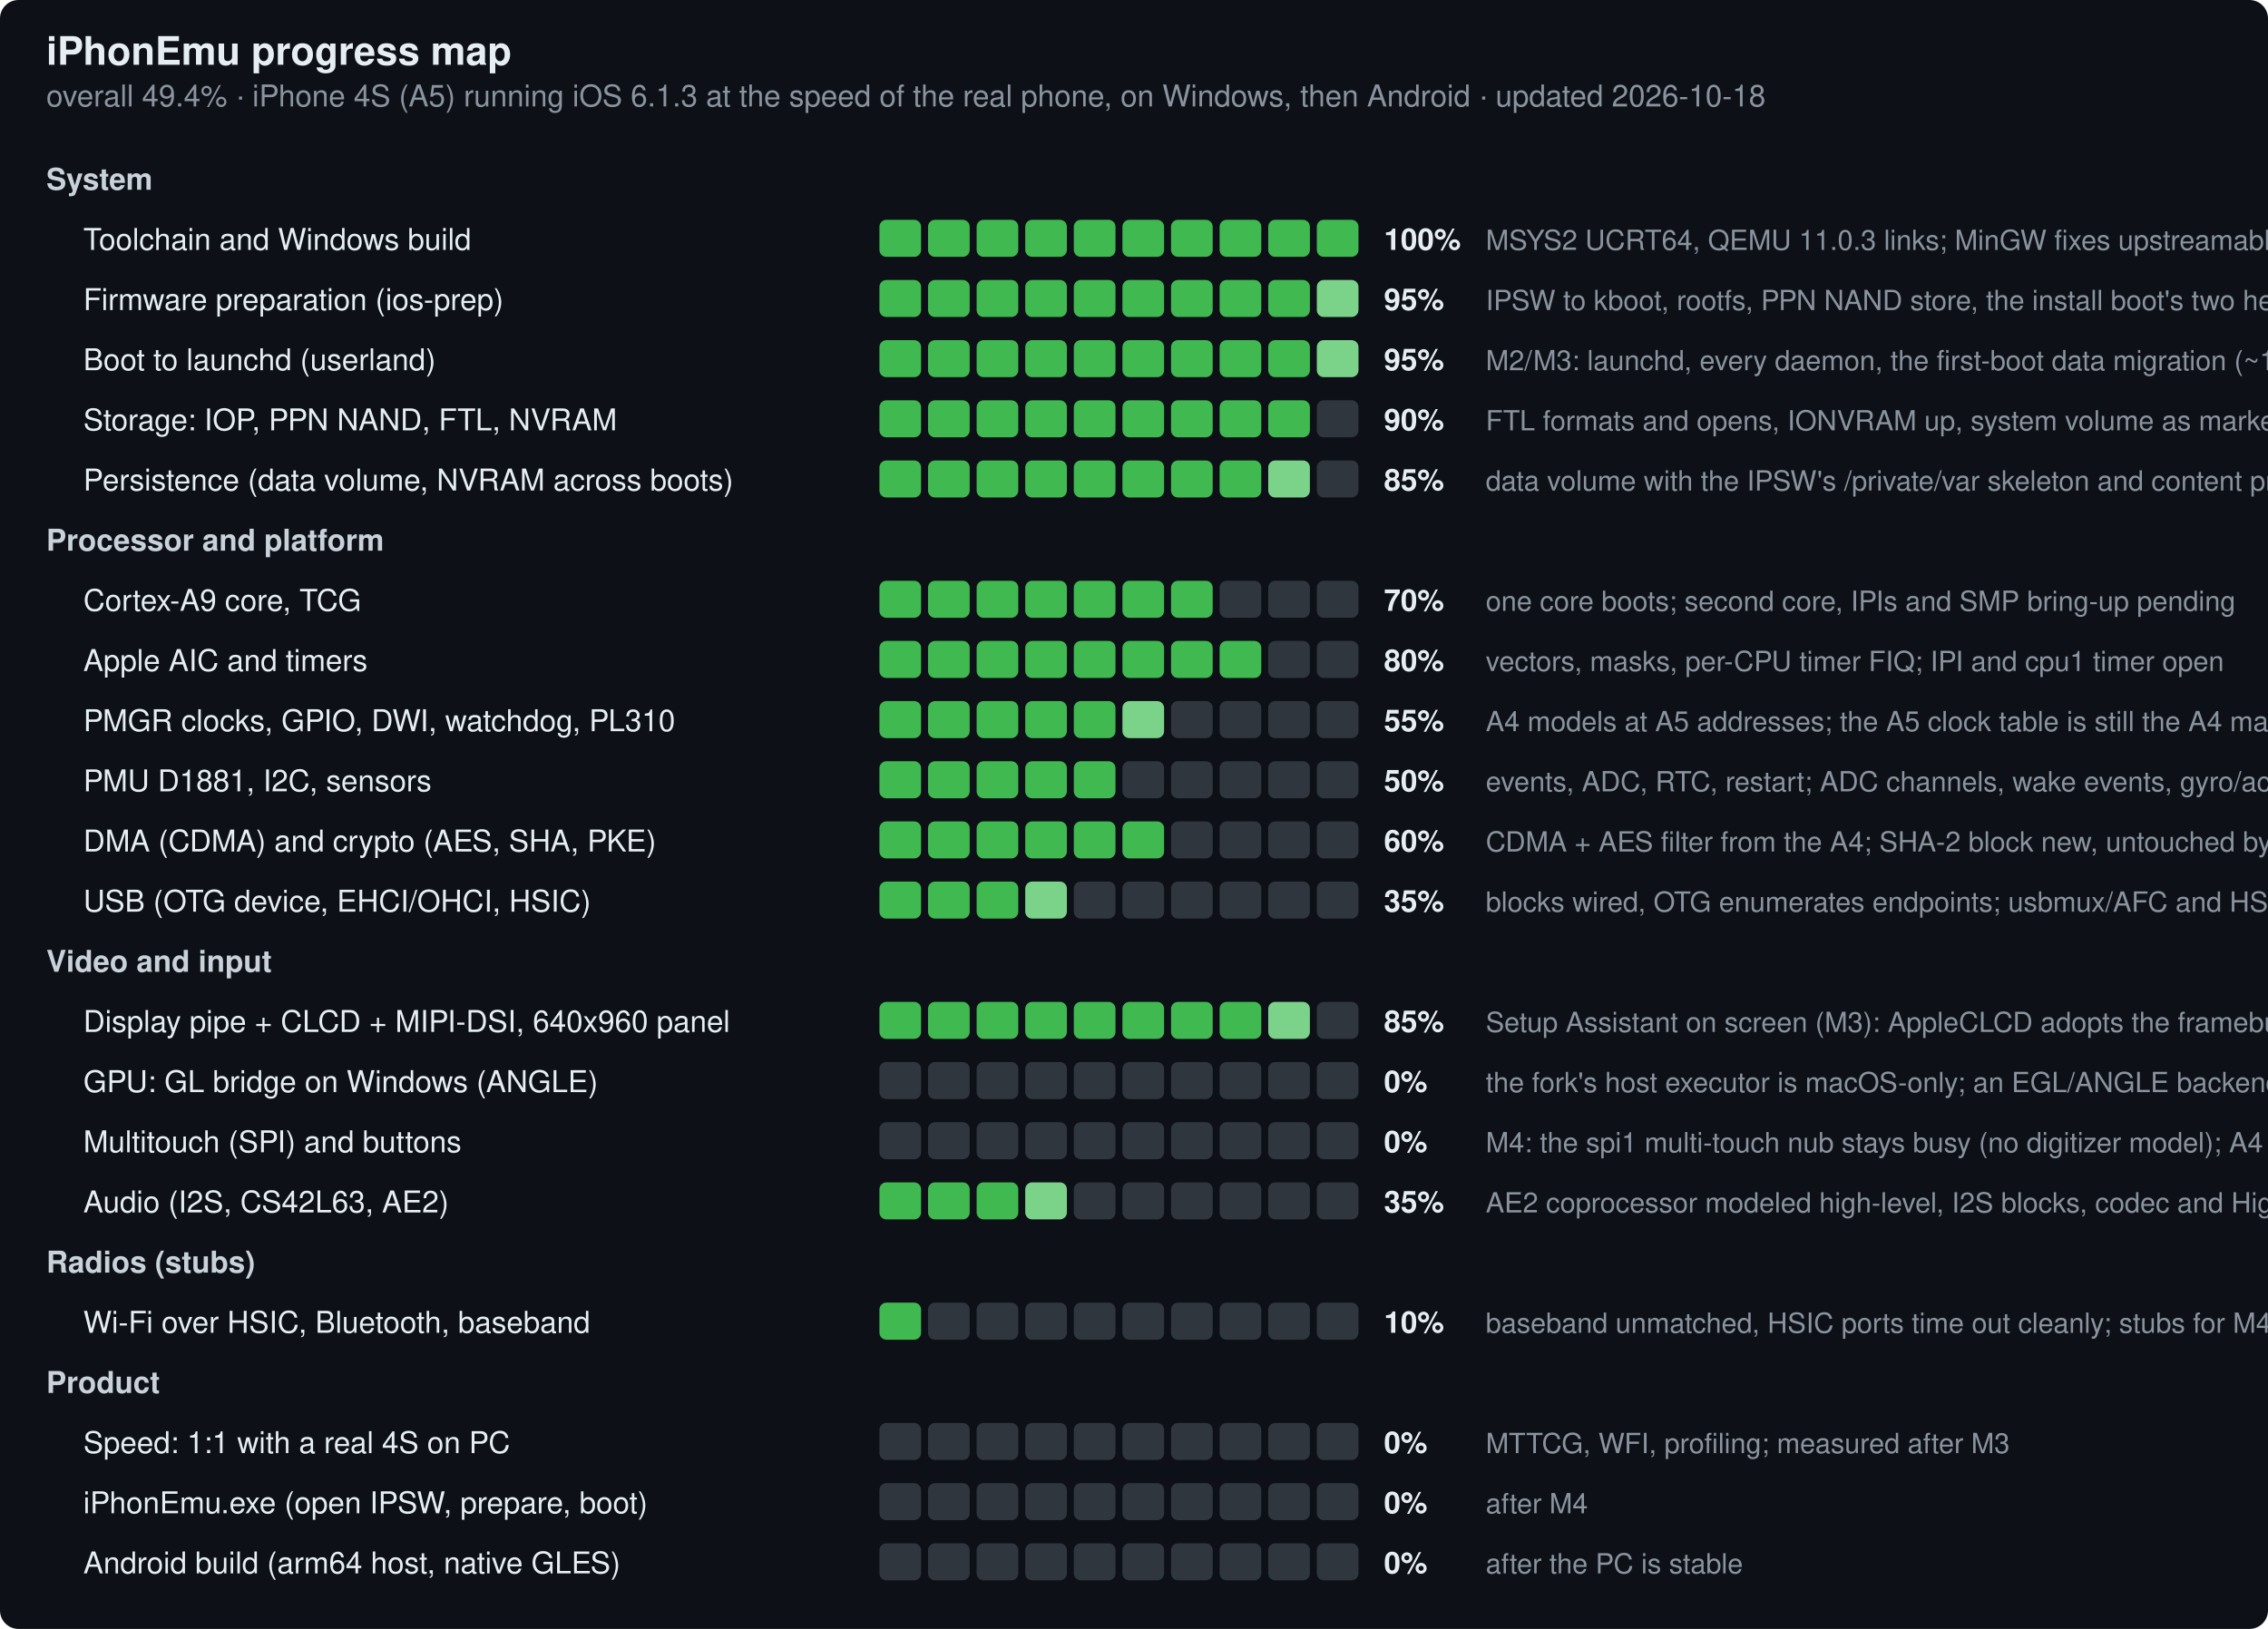
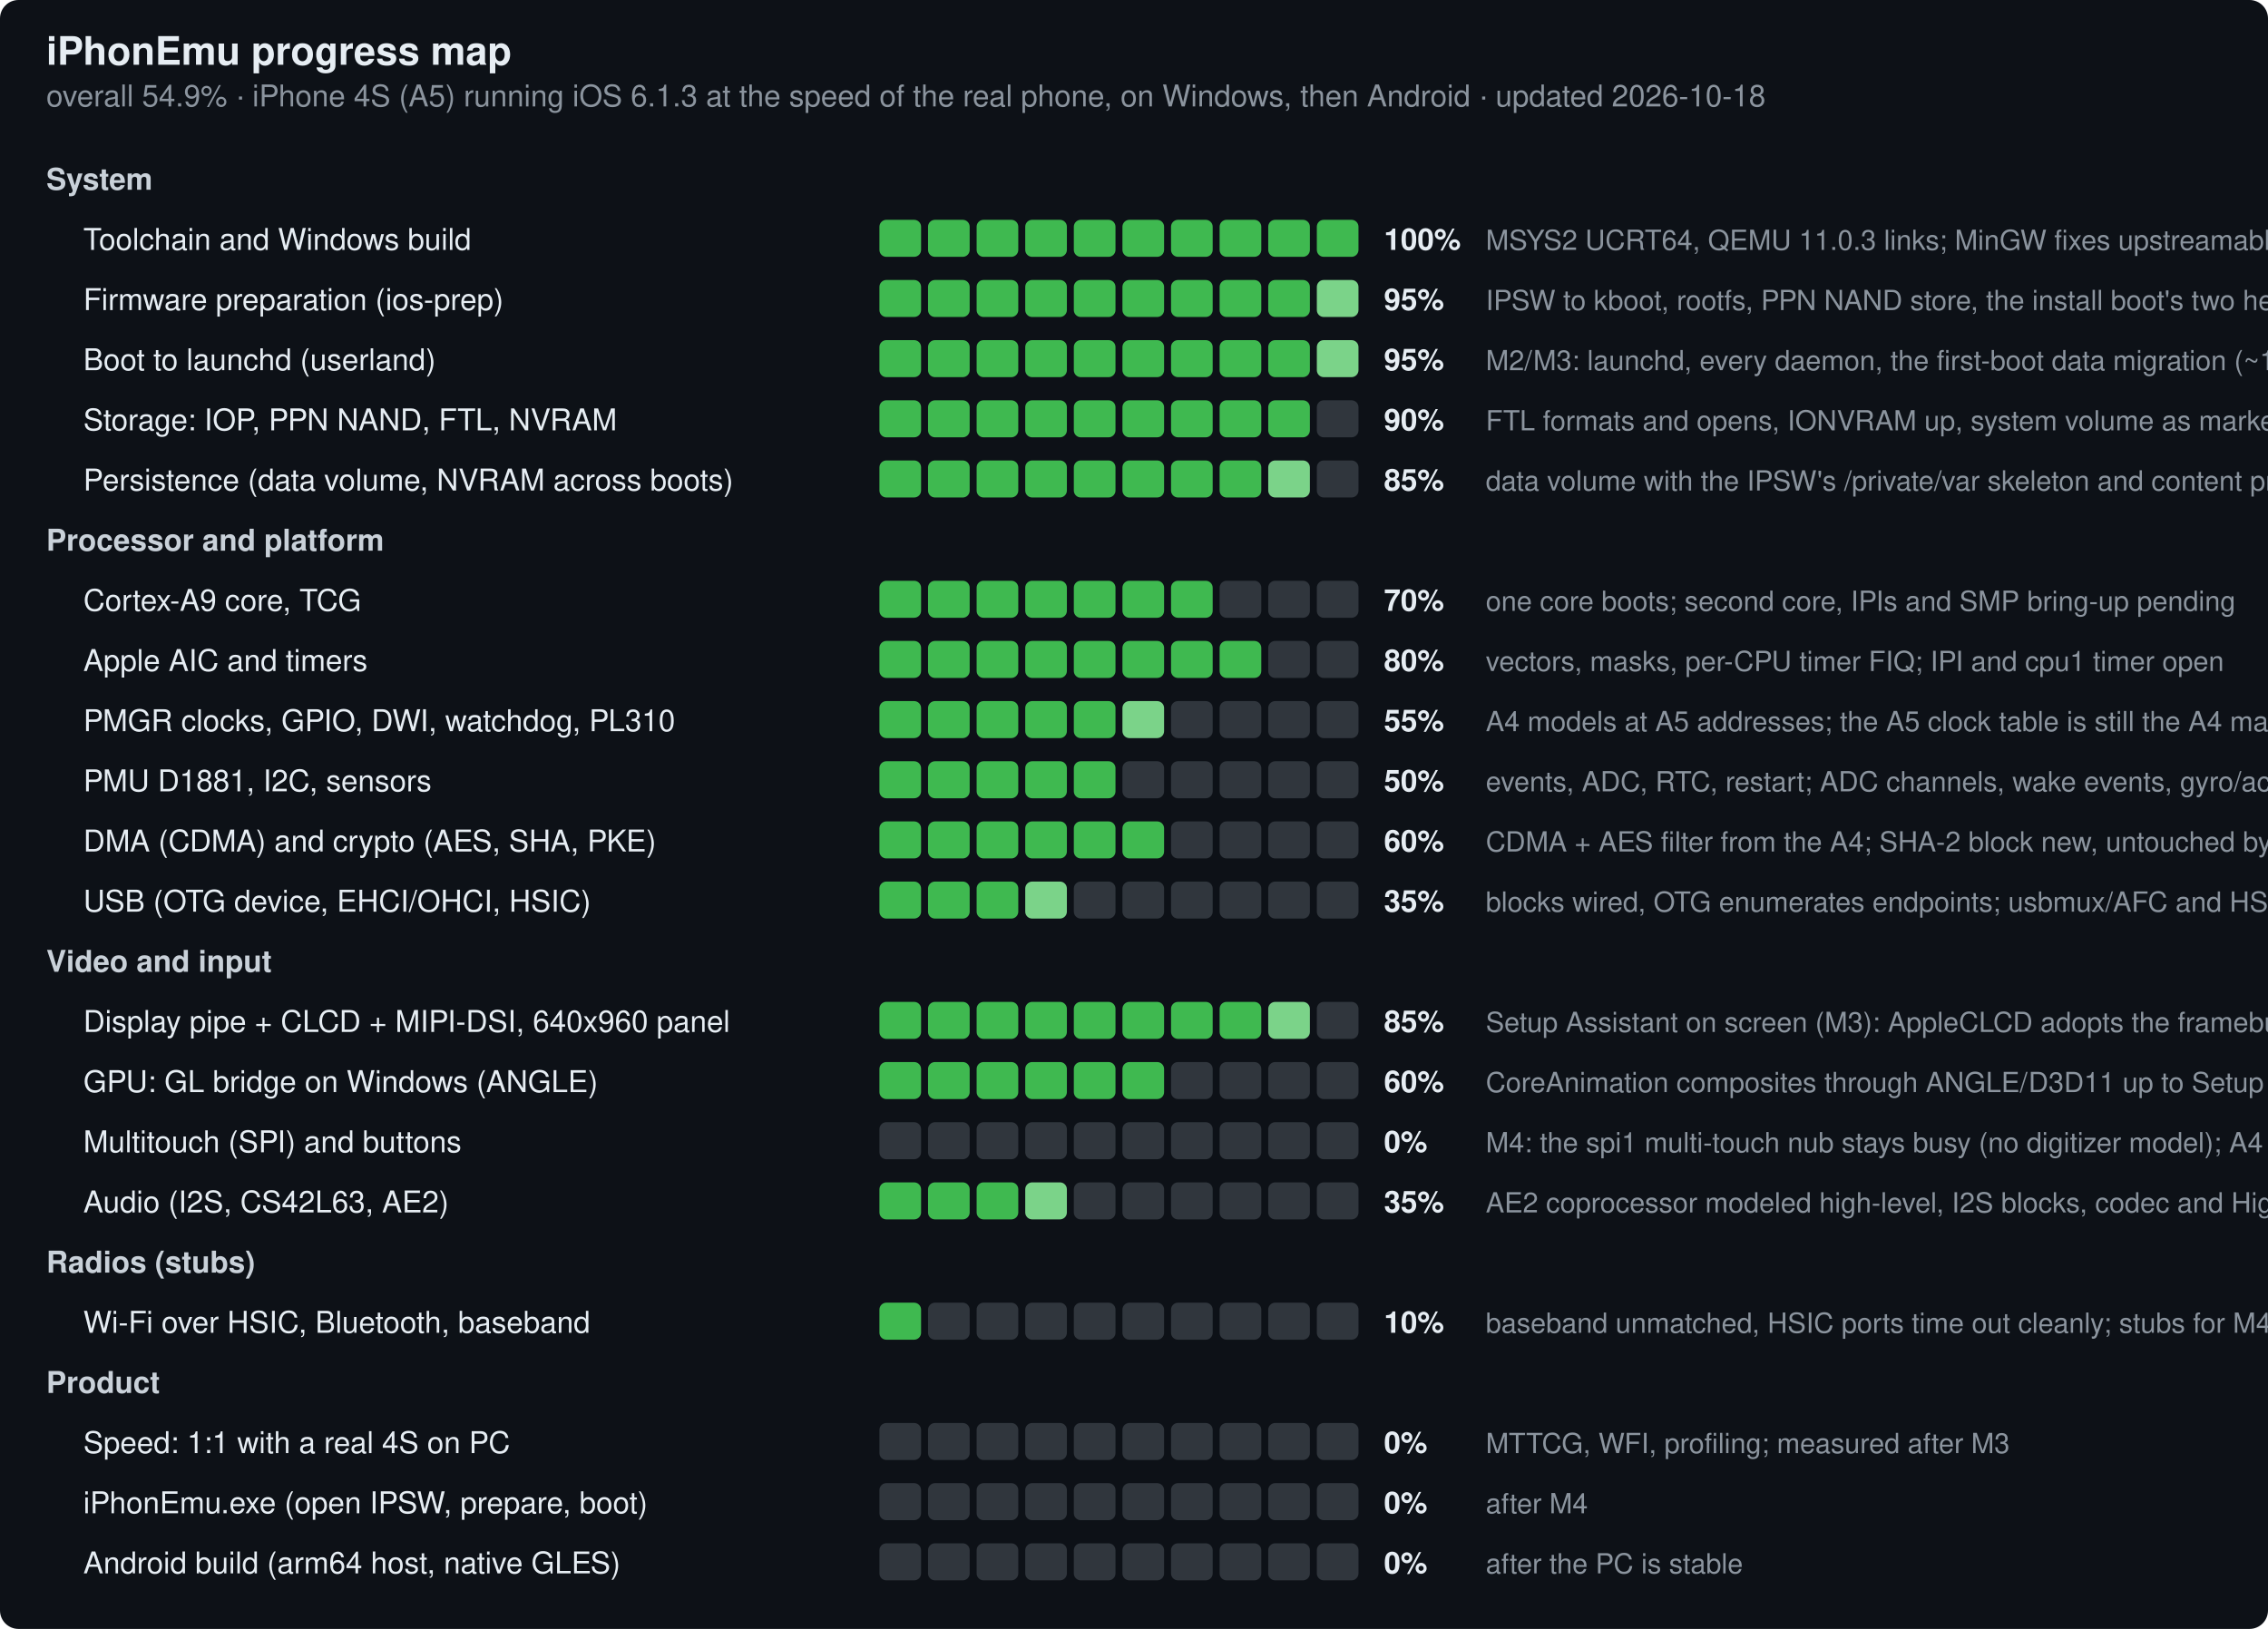
<svg xmlns="http://www.w3.org/2000/svg" width="980" height="704" viewBox="0 0 980 704" font-family="Segoe UI, Helvetica, Arial, sans-serif" font-size="13">
  <rect width="980" height="704" rx="8" fill="#0d1117" />
  <text x="20" y="28" fill="#e6edf3" font-size="17" font-weight="600">iPhonEmu progress map</text>
-   <text x="20" y="46" fill="#8b949e">overall 49.4% · iPhone 4S (A5) running iOS 6.1.3 at the speed of the real phone, on Windows, then Android · updated 2026-10-18</text>
+   <text x="20" y="46" fill="#8b949e">overall 54.9% · iPhone 4S (A5) running iOS 6.1.3 at the speed of the real phone, on Windows, then Android · updated 2026-10-18</text>
  <text x="20" y="82" fill="#c9d1d9" font-weight="600">System</text>
  <text x="36" y="108" fill="#e6edf3">Toolchain and Windows build</text>
  <rect x="380" y="95" width="18" height="16" rx="3" fill="#3fb950" />
  <rect x="401" y="95" width="18" height="16" rx="3" fill="#3fb950" />
  <rect x="422" y="95" width="18" height="16" rx="3" fill="#3fb950" />
  <rect x="443" y="95" width="18" height="16" rx="3" fill="#3fb950" />
  <rect x="464" y="95" width="18" height="16" rx="3" fill="#3fb950" />
  <rect x="485" y="95" width="18" height="16" rx="3" fill="#3fb950" />
  <rect x="506" y="95" width="18" height="16" rx="3" fill="#3fb950" />
  <rect x="527" y="95" width="18" height="16" rx="3" fill="#3fb950" />
  <rect x="548" y="95" width="18" height="16" rx="3" fill="#3fb950" />
  <rect x="569" y="95" width="18" height="16" rx="3" fill="#3fb950" />
  <text x="598" y="108" fill="#e6edf3" font-weight="600">100%</text>
  <text x="642" y="108" fill="#8b949e" font-size="12">MSYS2 UCRT64, QEMU 11.0.3 links; MinGW fixes upstreamable</text>
  <text x="36" y="134" fill="#e6edf3">Firmware preparation (ios-prep)</text>
  <rect x="380" y="121" width="18" height="16" rx="3" fill="#3fb950" />
  <rect x="401" y="121" width="18" height="16" rx="3" fill="#3fb950" />
  <rect x="422" y="121" width="18" height="16" rx="3" fill="#3fb950" />
  <rect x="443" y="121" width="18" height="16" rx="3" fill="#3fb950" />
  <rect x="464" y="121" width="18" height="16" rx="3" fill="#3fb950" />
  <rect x="485" y="121" width="18" height="16" rx="3" fill="#3fb950" />
  <rect x="506" y="121" width="18" height="16" rx="3" fill="#3fb950" />
  <rect x="527" y="121" width="18" height="16" rx="3" fill="#3fb950" />
  <rect x="548" y="121" width="18" height="16" rx="3" fill="#3fb950" />
  <rect x="569" y="121" width="18" height="16" rx="3" fill="#7bd389" />
  <text x="598" y="134" fill="#e6edf3" font-weight="600">95%</text>
  <text x="642" y="134" fill="#8b949e" font-size="12">IPSW to kboot, rootfs, PPN NAND store, the install boot's two helpers (static and dyld-linked) and ramdisk; boot logo pending</text>
  <text x="36" y="160" fill="#e6edf3">Boot to launchd (userland)</text>
  <rect x="380" y="147" width="18" height="16" rx="3" fill="#3fb950" />
  <rect x="401" y="147" width="18" height="16" rx="3" fill="#3fb950" />
  <rect x="422" y="147" width="18" height="16" rx="3" fill="#3fb950" />
  <rect x="443" y="147" width="18" height="16" rx="3" fill="#3fb950" />
  <rect x="464" y="147" width="18" height="16" rx="3" fill="#3fb950" />
  <rect x="485" y="147" width="18" height="16" rx="3" fill="#3fb950" />
  <rect x="506" y="147" width="18" height="16" rx="3" fill="#3fb950" />
  <rect x="527" y="147" width="18" height="16" rx="3" fill="#3fb950" />
  <rect x="548" y="147" width="18" height="16" rx="3" fill="#3fb950" />
  <rect x="569" y="147" width="18" height="16" rx="3" fill="#7bd389" />
  <text x="598" y="160" fill="#e6edf3" font-weight="600">95%</text>
  <text x="642" y="160" fill="#8b949e" font-size="12">M2/M3: launchd, every daemon, the first-boot data migration (~14 min emulated) and SpringBoard with Setup</text>
  <text x="36" y="186" fill="#e6edf3">Storage: IOP, PPN NAND, FTL, NVRAM</text>
  <rect x="380" y="173" width="18" height="16" rx="3" fill="#3fb950" />
  <rect x="401" y="173" width="18" height="16" rx="3" fill="#3fb950" />
  <rect x="422" y="173" width="18" height="16" rx="3" fill="#3fb950" />
  <rect x="443" y="173" width="18" height="16" rx="3" fill="#3fb950" />
  <rect x="464" y="173" width="18" height="16" rx="3" fill="#3fb950" />
  <rect x="485" y="173" width="18" height="16" rx="3" fill="#3fb950" />
  <rect x="506" y="173" width="18" height="16" rx="3" fill="#3fb950" />
  <rect x="527" y="173" width="18" height="16" rx="3" fill="#3fb950" />
  <rect x="548" y="173" width="18" height="16" rx="3" fill="#3fb950" />
  <rect x="569" y="173" width="18" height="16" rx="3" fill="#30363d" />
  <text x="598" y="186" fill="#e6edf3" font-weight="600">90%</text>
  <text x="642" y="186" fill="#8b949e" font-size="12">FTL formats and opens, IONVRAM up, system volume as marker pages (B3), effaceable storage formatted (B4); FTL speed and wear open</text>
  <text x="36" y="212" fill="#e6edf3">Persistence (data volume, NVRAM across boots)</text>
  <rect x="380" y="199" width="18" height="16" rx="3" fill="#3fb950" />
  <rect x="401" y="199" width="18" height="16" rx="3" fill="#3fb950" />
  <rect x="422" y="199" width="18" height="16" rx="3" fill="#3fb950" />
  <rect x="443" y="199" width="18" height="16" rx="3" fill="#3fb950" />
  <rect x="464" y="199" width="18" height="16" rx="3" fill="#3fb950" />
  <rect x="485" y="199" width="18" height="16" rx="3" fill="#3fb950" />
  <rect x="506" y="199" width="18" height="16" rx="3" fill="#3fb950" />
  <rect x="527" y="199" width="18" height="16" rx="3" fill="#3fb950" />
  <rect x="548" y="199" width="18" height="16" rx="3" fill="#7bd389" />
  <rect x="569" y="199" width="18" height="16" rx="3" fill="#30363d" />
  <text x="598" y="212" fill="#e6edf3" font-weight="600">85%</text>
  <text x="642" y="212" fill="#8b949e" font-size="12">data volume with the IPSW's /private/var skeleton and content protection, NVRAM, FTL, effaceable lockers and the system keybag survive boots; install boot refreshes the system markers</text>
  <text x="20" y="238" fill="#c9d1d9" font-weight="600">Processor and platform</text>
  <text x="36" y="264" fill="#e6edf3">Cortex-A9 core, TCG</text>
  <rect x="380" y="251" width="18" height="16" rx="3" fill="#3fb950" />
  <rect x="401" y="251" width="18" height="16" rx="3" fill="#3fb950" />
  <rect x="422" y="251" width="18" height="16" rx="3" fill="#3fb950" />
  <rect x="443" y="251" width="18" height="16" rx="3" fill="#3fb950" />
  <rect x="464" y="251" width="18" height="16" rx="3" fill="#3fb950" />
  <rect x="485" y="251" width="18" height="16" rx="3" fill="#3fb950" />
  <rect x="506" y="251" width="18" height="16" rx="3" fill="#3fb950" />
  <rect x="527" y="251" width="18" height="16" rx="3" fill="#30363d" />
  <rect x="548" y="251" width="18" height="16" rx="3" fill="#30363d" />
  <rect x="569" y="251" width="18" height="16" rx="3" fill="#30363d" />
  <text x="598" y="264" fill="#e6edf3" font-weight="600">70%</text>
  <text x="642" y="264" fill="#8b949e" font-size="12">one core boots; second core, IPIs and SMP bring-up pending</text>
  <text x="36" y="290" fill="#e6edf3">Apple AIC and timers</text>
  <rect x="380" y="277" width="18" height="16" rx="3" fill="#3fb950" />
  <rect x="401" y="277" width="18" height="16" rx="3" fill="#3fb950" />
  <rect x="422" y="277" width="18" height="16" rx="3" fill="#3fb950" />
  <rect x="443" y="277" width="18" height="16" rx="3" fill="#3fb950" />
  <rect x="464" y="277" width="18" height="16" rx="3" fill="#3fb950" />
  <rect x="485" y="277" width="18" height="16" rx="3" fill="#3fb950" />
  <rect x="506" y="277" width="18" height="16" rx="3" fill="#3fb950" />
  <rect x="527" y="277" width="18" height="16" rx="3" fill="#3fb950" />
  <rect x="548" y="277" width="18" height="16" rx="3" fill="#30363d" />
  <rect x="569" y="277" width="18" height="16" rx="3" fill="#30363d" />
  <text x="598" y="290" fill="#e6edf3" font-weight="600">80%</text>
  <text x="642" y="290" fill="#8b949e" font-size="12">vectors, masks, per-CPU timer FIQ; IPI and cpu1 timer open</text>
  <text x="36" y="316" fill="#e6edf3">PMGR clocks, GPIO, DWI, watchdog, PL310</text>
  <rect x="380" y="303" width="18" height="16" rx="3" fill="#3fb950" />
  <rect x="401" y="303" width="18" height="16" rx="3" fill="#3fb950" />
  <rect x="422" y="303" width="18" height="16" rx="3" fill="#3fb950" />
  <rect x="443" y="303" width="18" height="16" rx="3" fill="#3fb950" />
  <rect x="464" y="303" width="18" height="16" rx="3" fill="#3fb950" />
  <rect x="485" y="303" width="18" height="16" rx="3" fill="#7bd389" />
  <rect x="506" y="303" width="18" height="16" rx="3" fill="#30363d" />
  <rect x="527" y="303" width="18" height="16" rx="3" fill="#30363d" />
  <rect x="548" y="303" width="18" height="16" rx="3" fill="#30363d" />
  <rect x="569" y="303" width="18" height="16" rx="3" fill="#30363d" />
  <text x="598" y="316" fill="#e6edf3" font-weight="600">55%</text>
  <text x="642" y="316" fill="#8b949e" font-size="12">A4 models at A5 addresses; the A5 clock table is still the A4 map</text>
  <text x="36" y="342" fill="#e6edf3">PMU D1881, I2C, sensors</text>
  <rect x="380" y="329" width="18" height="16" rx="3" fill="#3fb950" />
  <rect x="401" y="329" width="18" height="16" rx="3" fill="#3fb950" />
  <rect x="422" y="329" width="18" height="16" rx="3" fill="#3fb950" />
  <rect x="443" y="329" width="18" height="16" rx="3" fill="#3fb950" />
  <rect x="464" y="329" width="18" height="16" rx="3" fill="#3fb950" />
  <rect x="485" y="329" width="18" height="16" rx="3" fill="#30363d" />
  <rect x="506" y="329" width="18" height="16" rx="3" fill="#30363d" />
  <rect x="527" y="329" width="18" height="16" rx="3" fill="#30363d" />
  <rect x="548" y="329" width="18" height="16" rx="3" fill="#30363d" />
  <rect x="569" y="329" width="18" height="16" rx="3" fill="#30363d" />
  <text x="598" y="342" fill="#e6edf3" font-weight="600">50%</text>
  <text x="642" y="342" fill="#8b949e" font-size="12">events, ADC, RTC, restart; ADC channels, wake events, gyro/accel calibration open</text>
  <text x="36" y="368" fill="#e6edf3">DMA (CDMA) and crypto (AES, SHA, PKE)</text>
  <rect x="380" y="355" width="18" height="16" rx="3" fill="#3fb950" />
  <rect x="401" y="355" width="18" height="16" rx="3" fill="#3fb950" />
  <rect x="422" y="355" width="18" height="16" rx="3" fill="#3fb950" />
  <rect x="443" y="355" width="18" height="16" rx="3" fill="#3fb950" />
  <rect x="464" y="355" width="18" height="16" rx="3" fill="#3fb950" />
  <rect x="485" y="355" width="18" height="16" rx="3" fill="#3fb950" />
  <rect x="506" y="355" width="18" height="16" rx="3" fill="#30363d" />
  <rect x="527" y="355" width="18" height="16" rx="3" fill="#30363d" />
  <rect x="548" y="355" width="18" height="16" rx="3" fill="#30363d" />
  <rect x="569" y="355" width="18" height="16" rx="3" fill="#30363d" />
  <text x="598" y="368" fill="#e6edf3" font-weight="600">60%</text>
  <text x="642" y="368" fill="#8b949e" font-size="12">CDMA + AES filter from the A4; SHA-2 block new, untouched by the kernel so far</text>
  <text x="36" y="394" fill="#e6edf3">USB (OTG device, EHCI/OHCI, HSIC)</text>
  <rect x="380" y="381" width="18" height="16" rx="3" fill="#3fb950" />
  <rect x="401" y="381" width="18" height="16" rx="3" fill="#3fb950" />
  <rect x="422" y="381" width="18" height="16" rx="3" fill="#3fb950" />
  <rect x="443" y="381" width="18" height="16" rx="3" fill="#7bd389" />
  <rect x="464" y="381" width="18" height="16" rx="3" fill="#30363d" />
  <rect x="485" y="381" width="18" height="16" rx="3" fill="#30363d" />
  <rect x="506" y="381" width="18" height="16" rx="3" fill="#30363d" />
  <rect x="527" y="381" width="18" height="16" rx="3" fill="#30363d" />
  <rect x="548" y="381" width="18" height="16" rx="3" fill="#30363d" />
  <rect x="569" y="381" width="18" height="16" rx="3" fill="#30363d" />
  <text x="598" y="394" fill="#e6edf3" font-weight="600">35%</text>
  <text x="642" y="394" fill="#8b949e" font-size="12">blocks wired, OTG enumerates endpoints; usbmux/AFC and HSIC devices pending</text>
  <text x="20" y="420" fill="#c9d1d9" font-weight="600">Video and input</text>
  <text x="36" y="446" fill="#e6edf3">Display pipe + CLCD + MIPI-DSI, 640x960 panel</text>
  <rect x="380" y="433" width="18" height="16" rx="3" fill="#3fb950" />
  <rect x="401" y="433" width="18" height="16" rx="3" fill="#3fb950" />
  <rect x="422" y="433" width="18" height="16" rx="3" fill="#3fb950" />
  <rect x="443" y="433" width="18" height="16" rx="3" fill="#3fb950" />
  <rect x="464" y="433" width="18" height="16" rx="3" fill="#3fb950" />
  <rect x="485" y="433" width="18" height="16" rx="3" fill="#3fb950" />
  <rect x="506" y="433" width="18" height="16" rx="3" fill="#3fb950" />
  <rect x="527" y="433" width="18" height="16" rx="3" fill="#3fb950" />
  <rect x="548" y="433" width="18" height="16" rx="3" fill="#7bd389" />
  <rect x="569" y="433" width="18" height="16" rx="3" fill="#30363d" />
  <text x="598" y="446" fill="#e6edf3" font-weight="600">85%</text>
-   <text x="642" y="446" fill="#8b949e" font-size="12">Setup Assistant on screen (M3): AppleCLCD adopts the framebuffer, software CoreAnimation swaps through the A5 layer MMU; GPU path and RGBOUT/TV-out open</text>
+   <text x="642" y="446" fill="#8b949e" font-size="12">Setup Assistant on screen (M3): AppleCLCD adopts the framebuffer, CoreAnimation (software, or the GL bridge) swaps through the A5 layer MMU; RGBOUT/TV-out open</text>
  <text x="36" y="472" fill="#e6edf3">GPU: GL bridge on Windows (ANGLE)</text>
-   <rect x="380" y="459" width="18" height="16" rx="3" fill="#30363d" />
-   <rect x="401" y="459" width="18" height="16" rx="3" fill="#30363d" />
-   <rect x="422" y="459" width="18" height="16" rx="3" fill="#30363d" />
-   <rect x="443" y="459" width="18" height="16" rx="3" fill="#30363d" />
-   <rect x="464" y="459" width="18" height="16" rx="3" fill="#30363d" />
-   <rect x="485" y="459" width="18" height="16" rx="3" fill="#30363d" />
+   <rect x="380" y="459" width="18" height="16" rx="3" fill="#3fb950" />
+   <rect x="401" y="459" width="18" height="16" rx="3" fill="#3fb950" />
+   <rect x="422" y="459" width="18" height="16" rx="3" fill="#3fb950" />
+   <rect x="443" y="459" width="18" height="16" rx="3" fill="#3fb950" />
+   <rect x="464" y="459" width="18" height="16" rx="3" fill="#3fb950" />
+   <rect x="485" y="459" width="18" height="16" rx="3" fill="#3fb950" />
  <rect x="506" y="459" width="18" height="16" rx="3" fill="#30363d" />
  <rect x="527" y="459" width="18" height="16" rx="3" fill="#30363d" />
  <rect x="548" y="459" width="18" height="16" rx="3" fill="#30363d" />
  <rect x="569" y="459" width="18" height="16" rx="3" fill="#30363d" />
-   <text x="598" y="472" fill="#e6edf3" font-weight="600">0%</text>
-   <text x="642" y="472" fill="#8b949e" font-size="12">the fork's host executor is macOS-only; an EGL/ANGLE backend is new work</text>
+   <text x="598" y="472" fill="#e6edf3" font-weight="600">60%</text>
+   <text x="642" y="472" fill="#8b949e" font-size="12">CoreAnimation composites through ANGLE/D3D11 up to Setup (front end built without macOS); home screen and apps on it, and a speed-up over software, still open</text>
  <text x="36" y="498" fill="#e6edf3">Multitouch (SPI) and buttons</text>
  <rect x="380" y="485" width="18" height="16" rx="3" fill="#30363d" />
  <rect x="401" y="485" width="18" height="16" rx="3" fill="#30363d" />
  <rect x="422" y="485" width="18" height="16" rx="3" fill="#30363d" />
  <rect x="443" y="485" width="18" height="16" rx="3" fill="#30363d" />
  <rect x="464" y="485" width="18" height="16" rx="3" fill="#30363d" />
  <rect x="485" y="485" width="18" height="16" rx="3" fill="#30363d" />
  <rect x="506" y="485" width="18" height="16" rx="3" fill="#30363d" />
  <rect x="527" y="485" width="18" height="16" rx="3" fill="#30363d" />
  <rect x="548" y="485" width="18" height="16" rx="3" fill="#30363d" />
  <rect x="569" y="485" width="18" height="16" rx="3" fill="#30363d" />
  <text x="598" y="498" fill="#e6edf3" font-weight="600">0%</text>
  <text x="642" y="498" fill="#8b949e" font-size="12">M4: the spi1 multi-touch nub stays busy (no digitizer model); A4 Z2 models to adapt</text>
  <text x="36" y="524" fill="#e6edf3">Audio (I2S, CS42L63, AE2)</text>
  <rect x="380" y="511" width="18" height="16" rx="3" fill="#3fb950" />
  <rect x="401" y="511" width="18" height="16" rx="3" fill="#3fb950" />
  <rect x="422" y="511" width="18" height="16" rx="3" fill="#3fb950" />
  <rect x="443" y="511" width="18" height="16" rx="3" fill="#7bd389" />
  <rect x="464" y="511" width="18" height="16" rx="3" fill="#30363d" />
  <rect x="485" y="511" width="18" height="16" rx="3" fill="#30363d" />
  <rect x="506" y="511" width="18" height="16" rx="3" fill="#30363d" />
  <rect x="527" y="511" width="18" height="16" rx="3" fill="#30363d" />
  <rect x="548" y="511" width="18" height="16" rx="3" fill="#30363d" />
  <rect x="569" y="511" width="18" height="16" rx="3" fill="#30363d" />
  <text x="598" y="524" fill="#e6edf3" font-weight="600">35%</text>
  <text x="642" y="524" fill="#8b949e" font-size="12">AE2 coprocessor modeled high-level, I2S blocks, codec and Highland Park start, mediaserverd up; no PCM to the host yet, AE2 audio endpoints unread</text>
  <text x="20" y="550" fill="#c9d1d9" font-weight="600">Radios (stubs)</text>
  <text x="36" y="576" fill="#e6edf3">Wi-Fi over HSIC, Bluetooth, baseband</text>
  <rect x="380" y="563" width="18" height="16" rx="3" fill="#3fb950" />
  <rect x="401" y="563" width="18" height="16" rx="3" fill="#30363d" />
  <rect x="422" y="563" width="18" height="16" rx="3" fill="#30363d" />
  <rect x="443" y="563" width="18" height="16" rx="3" fill="#30363d" />
  <rect x="464" y="563" width="18" height="16" rx="3" fill="#30363d" />
  <rect x="485" y="563" width="18" height="16" rx="3" fill="#30363d" />
  <rect x="506" y="563" width="18" height="16" rx="3" fill="#30363d" />
  <rect x="527" y="563" width="18" height="16" rx="3" fill="#30363d" />
  <rect x="548" y="563" width="18" height="16" rx="3" fill="#30363d" />
  <rect x="569" y="563" width="18" height="16" rx="3" fill="#30363d" />
  <text x="598" y="576" fill="#e6edf3" font-weight="600">10%</text>
  <text x="642" y="576" fill="#8b949e" font-size="12">baseband unmatched, HSIC ports time out cleanly; stubs for M4</text>
  <text x="20" y="602" fill="#c9d1d9" font-weight="600">Product</text>
  <text x="36" y="628" fill="#e6edf3">Speed: 1:1 with a real 4S on PC</text>
  <rect x="380" y="615" width="18" height="16" rx="3" fill="#30363d" />
  <rect x="401" y="615" width="18" height="16" rx="3" fill="#30363d" />
  <rect x="422" y="615" width="18" height="16" rx="3" fill="#30363d" />
  <rect x="443" y="615" width="18" height="16" rx="3" fill="#30363d" />
  <rect x="464" y="615" width="18" height="16" rx="3" fill="#30363d" />
  <rect x="485" y="615" width="18" height="16" rx="3" fill="#30363d" />
  <rect x="506" y="615" width="18" height="16" rx="3" fill="#30363d" />
  <rect x="527" y="615" width="18" height="16" rx="3" fill="#30363d" />
  <rect x="548" y="615" width="18" height="16" rx="3" fill="#30363d" />
  <rect x="569" y="615" width="18" height="16" rx="3" fill="#30363d" />
  <text x="598" y="628" fill="#e6edf3" font-weight="600">0%</text>
  <text x="642" y="628" fill="#8b949e" font-size="12">MTTCG, WFI, profiling; measured after M3</text>
  <text x="36" y="654" fill="#e6edf3">iPhonEmu.exe (open IPSW, prepare, boot)</text>
  <rect x="380" y="641" width="18" height="16" rx="3" fill="#30363d" />
  <rect x="401" y="641" width="18" height="16" rx="3" fill="#30363d" />
  <rect x="422" y="641" width="18" height="16" rx="3" fill="#30363d" />
  <rect x="443" y="641" width="18" height="16" rx="3" fill="#30363d" />
  <rect x="464" y="641" width="18" height="16" rx="3" fill="#30363d" />
  <rect x="485" y="641" width="18" height="16" rx="3" fill="#30363d" />
  <rect x="506" y="641" width="18" height="16" rx="3" fill="#30363d" />
  <rect x="527" y="641" width="18" height="16" rx="3" fill="#30363d" />
  <rect x="548" y="641" width="18" height="16" rx="3" fill="#30363d" />
  <rect x="569" y="641" width="18" height="16" rx="3" fill="#30363d" />
  <text x="598" y="654" fill="#e6edf3" font-weight="600">0%</text>
  <text x="642" y="654" fill="#8b949e" font-size="12">after M4</text>
  <text x="36" y="680" fill="#e6edf3">Android build (arm64 host, native GLES)</text>
  <rect x="380" y="667" width="18" height="16" rx="3" fill="#30363d" />
  <rect x="401" y="667" width="18" height="16" rx="3" fill="#30363d" />
  <rect x="422" y="667" width="18" height="16" rx="3" fill="#30363d" />
  <rect x="443" y="667" width="18" height="16" rx="3" fill="#30363d" />
  <rect x="464" y="667" width="18" height="16" rx="3" fill="#30363d" />
  <rect x="485" y="667" width="18" height="16" rx="3" fill="#30363d" />
  <rect x="506" y="667" width="18" height="16" rx="3" fill="#30363d" />
  <rect x="527" y="667" width="18" height="16" rx="3" fill="#30363d" />
  <rect x="548" y="667" width="18" height="16" rx="3" fill="#30363d" />
  <rect x="569" y="667" width="18" height="16" rx="3" fill="#30363d" />
  <text x="598" y="680" fill="#e6edf3" font-weight="600">0%</text>
  <text x="642" y="680" fill="#8b949e" font-size="12">after the PC is stable</text>
</svg>
